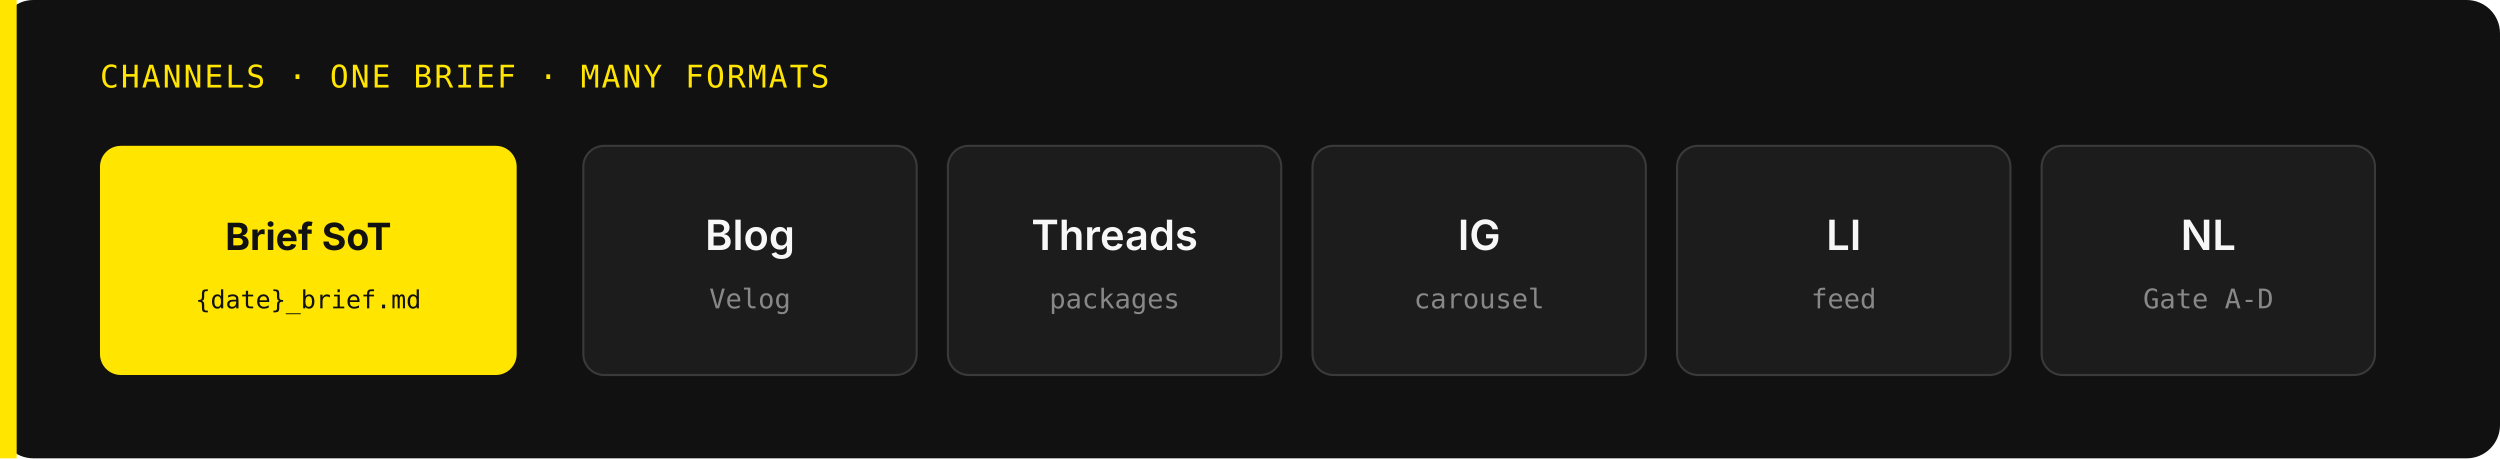
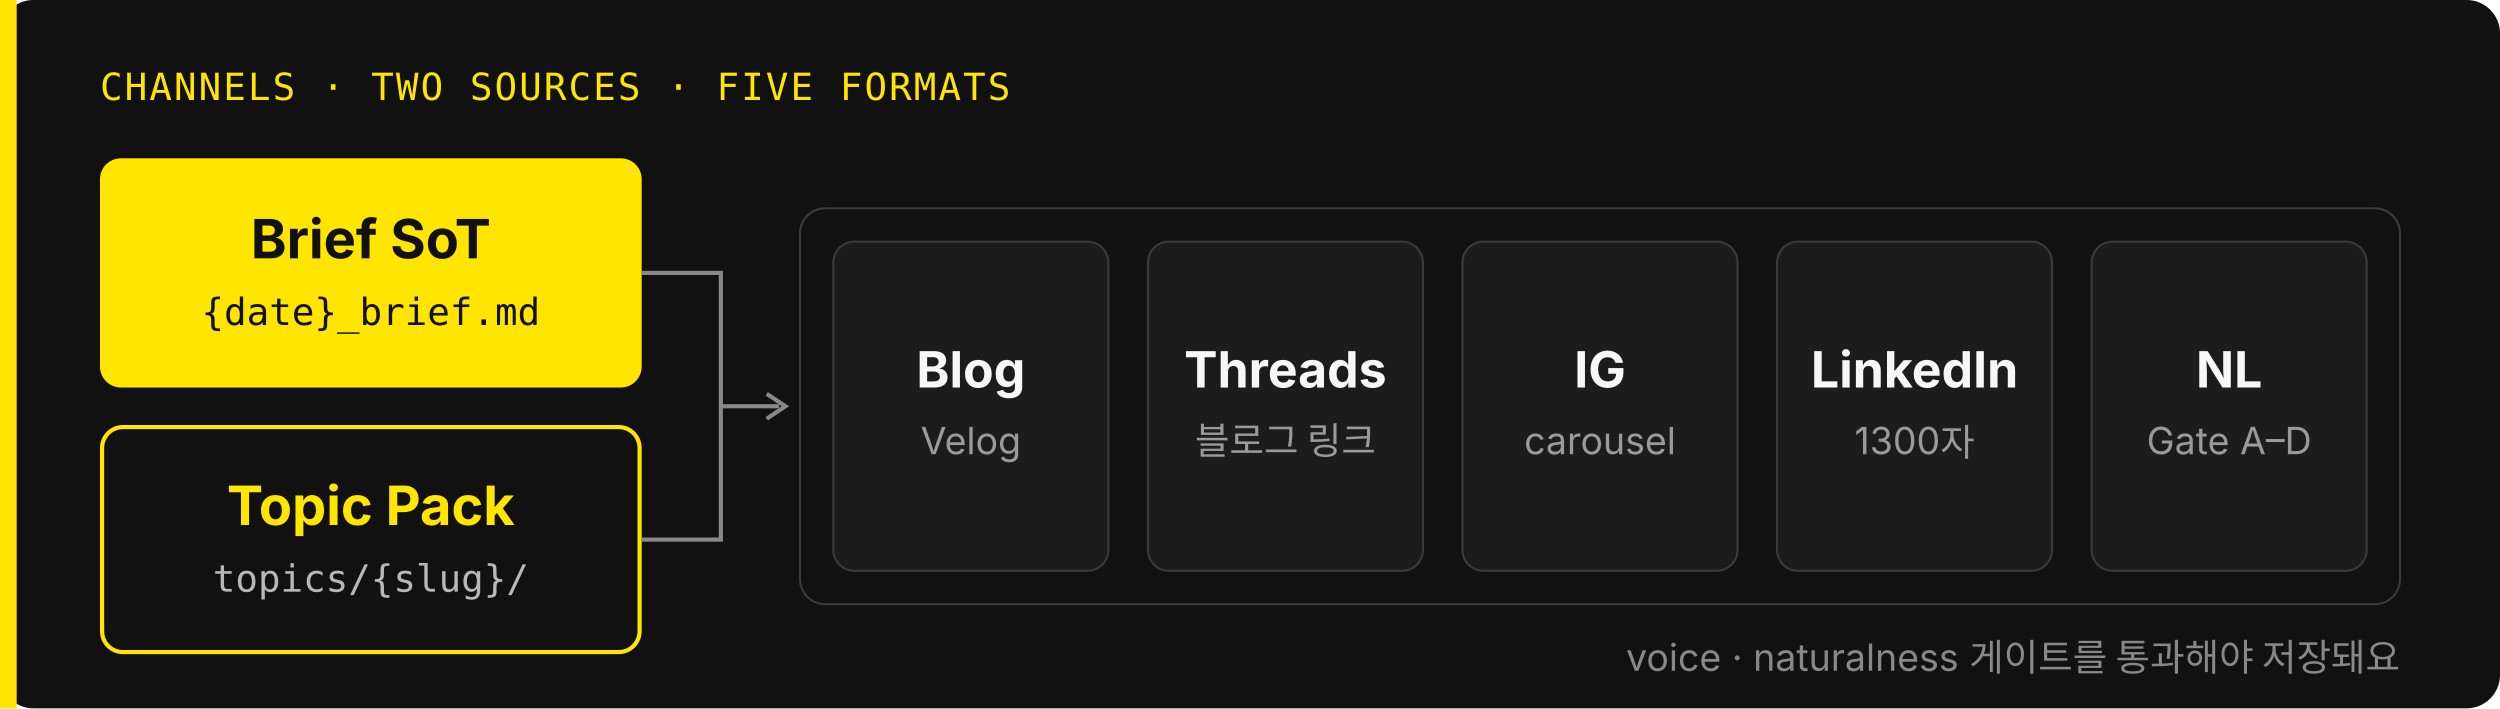
- <svg xmlns="http://www.w3.org/2000/svg" width="100%" height="100%" viewBox="0 0 1200 220" role="img" aria-labelledby="t d">
-   <rect width="1200" height="220" rx="16" fill="#111111" />
-   <rect x="0" y="0" width="8" height="220" fill="#FFE500" />
-   <text x="48" y="42" font-family="ui-monospace, SFMono-Regular, Menlo, monospace" font-size="15" fill="#FFE500" letter-spacing="1">CHANNELS · ONE BRIEF · MANY FORMATS</text>
-   <rect x="48" y="70" width="200" height="110" rx="10" fill="#FFE500" />
-   <text x="148" y="120" text-anchor="middle" font-family="-apple-system, BlinkMacSystemFont, Segoe UI, sans-serif" font-size="18" font-weight="700" fill="#111111">Brief SoT</text>
-   <text x="148" y="148" text-anchor="middle" font-family="ui-monospace, SFMono-Regular, Menlo, monospace" font-size="12" fill="#111111">{date}_brief.md</text>
-   <rect x="280" y="70" width="160" height="110" rx="10" fill="#1C1C1C" stroke="#3A3A3A" />
-   <text x="360" y="120" text-anchor="middle" font-family="-apple-system, BlinkMacSystemFont, Segoe UI, sans-serif" font-size="20" font-weight="600" fill="#F7F7F7">Blog</text>
-   <text x="360" y="148" text-anchor="middle" font-family="ui-monospace, SFMono-Regular, Menlo, monospace" font-size="13" fill="#888888">Velog</text>
-   <rect x="455" y="70" width="160" height="110" rx="10" fill="#1C1C1C" stroke="#3A3A3A" />
-   <text x="535" y="120" text-anchor="middle" font-family="-apple-system, BlinkMacSystemFont, Segoe UI, sans-serif" font-size="20" font-weight="600" fill="#F7F7F7">Threads</text>
-   <text x="535" y="148" text-anchor="middle" font-family="ui-monospace, SFMono-Regular, Menlo, monospace" font-size="13" fill="#888888">packages</text>
-   <rect x="630" y="70" width="160" height="110" rx="10" fill="#1C1C1C" stroke="#3A3A3A" />
-   <text x="710" y="120" text-anchor="middle" font-family="-apple-system, BlinkMacSystemFont, Segoe UI, sans-serif" font-size="20" font-weight="600" fill="#F7F7F7">IG</text>
-   <text x="710" y="148" text-anchor="middle" font-family="ui-monospace, SFMono-Regular, Menlo, monospace" font-size="13" fill="#888888">carousel</text>
-   <rect x="805" y="70" width="160" height="110" rx="10" fill="#1C1C1C" stroke="#3A3A3A" />
-   <text x="885" y="120" text-anchor="middle" font-family="-apple-system, BlinkMacSystemFont, Segoe UI, sans-serif" font-size="20" font-weight="600" fill="#F7F7F7">LI</text>
-   <text x="885" y="148" text-anchor="middle" font-family="ui-monospace, SFMono-Regular, Menlo, monospace" font-size="13" fill="#888888">feed</text>
-   <rect x="980" y="70" width="160" height="110" rx="10" fill="#1C1C1C" stroke="#3A3A3A" />
-   <text x="1060" y="120" text-anchor="middle" font-family="-apple-system, BlinkMacSystemFont, Segoe UI, sans-serif" font-size="20" font-weight="600" fill="#F7F7F7">NL</text>
-   <text x="1060" y="148" text-anchor="middle" font-family="ui-monospace, SFMono-Regular, Menlo, monospace" font-size="13" fill="#888888">Gate A-D</text>
+ <svg xmlns="http://www.w3.org/2000/svg" width="100%" height="100%" viewBox="0 0 1200 340" role="img" aria-labelledby="t d">
+   <rect width="1200" height="340" rx="16" fill="#111111" />
+   <rect x="0" y="0" width="8" height="340" fill="#FFE500" />
+   <text x="48" y="48" font-family="ui-monospace, SFMono-Regular, Menlo, monospace" font-size="18" fill="#FFE500" letter-spacing="1">CHANNELS · TWO SOURCES · FIVE FORMATS</text>
+   <g id="sources">
+     <rect x="48" y="76" width="260" height="110" rx="10" fill="#FFE500" />
+     <text x="178" y="124" text-anchor="middle" font-family="-apple-system, BlinkMacSystemFont, 'Segoe UI', sans-serif" font-size="26" font-weight="700" fill="#111111">Brief SoT</text>
+     <text x="178" y="156" text-anchor="middle" font-family="ui-monospace, SFMono-Regular, Menlo, monospace" font-size="18" fill="#111111">{date}_brief.md</text>
+     <rect x="49" y="205" width="258" height="108" rx="10" fill="#111111" stroke="#FFE500" stroke-width="2" />
+     <text x="178" y="252" text-anchor="middle" font-family="-apple-system, BlinkMacSystemFont, 'Segoe UI', sans-serif" font-size="26" font-weight="700" fill="#FFE500">Topic Pack</text>
+     <text x="178" y="284" text-anchor="middle" font-family="ui-monospace, SFMono-Regular, Menlo, monospace" font-size="18" fill="#B8B8B8">topics/{slug}/</text>
+   </g>
+   <g id="connectors" fill="none" stroke="#888888" stroke-width="2">
+     <path d="M308 131 L346 131 L346 259 L308 259" />
+     <path d="M346 195 L374 195" />
+     <path d="M368 189 L377 195 L368 201" />
+   </g>
+   <g id="channels">
+     <rect x="384" y="100" width="768" height="190" rx="12" fill="none" stroke="#3A3A3A" />
+     <g font-family="-apple-system, BlinkMacSystemFont, 'Apple SD Gothic Neo', 'Segoe UI', 'Malgun Gothic', 'Noto Sans KR', sans-serif" text-anchor="middle">
+       <rect x="400" y="116" width="132" height="158" rx="10" fill="#1C1C1C" stroke="#3A3A3A" />
+       <text x="466" y="186" font-size="24" font-weight="700" fill="#F7F7F7">Blog</text>
+       <text x="466" y="218" font-size="18" fill="#9A9A9A">Velog</text>
+       <rect x="551" y="116" width="132" height="158" rx="10" fill="#1C1C1C" stroke="#3A3A3A" />
+       <text x="617" y="186" font-size="24" font-weight="700" fill="#F7F7F7">Threads</text>
+       <text x="617" y="218" font-size="18" fill="#9A9A9A">블로그 링크</text>
+       <rect x="702" y="116" width="132" height="158" rx="10" fill="#1C1C1C" stroke="#3A3A3A" />
+       <text x="768" y="186" font-size="24" font-weight="700" fill="#F7F7F7">IG</text>
+       <text x="768" y="218" font-size="18" fill="#9A9A9A">carousel</text>
+       <rect x="853" y="116" width="132" height="158" rx="10" fill="#1C1C1C" stroke="#3A3A3A" />
+       <text x="919" y="186" font-size="24" font-weight="700" fill="#F7F7F7">LinkedIn</text>
+       <text x="919" y="218" font-size="18" fill="#9A9A9A">1300자</text>
+       <rect x="1004" y="116" width="132" height="158" rx="10" fill="#1C1C1C" stroke="#3A3A3A" />
+       <text x="1070" y="186" font-size="24" font-weight="700" fill="#F7F7F7">NL</text>
+       <text x="1070" y="218" font-size="18" fill="#9A9A9A">Gate A–D</text>
+     </g>
+   </g>
+   <text x="1152" y="322" text-anchor="end" font-family="-apple-system, BlinkMacSystemFont, 'Apple SD Gothic Neo', 'Segoe UI', 'Malgun Gothic', 'Noto Sans KR', sans-serif" font-size="18" fill="#888888">voice · naturalness 게이트를 통과해야 저장돼요</text>
</svg>
